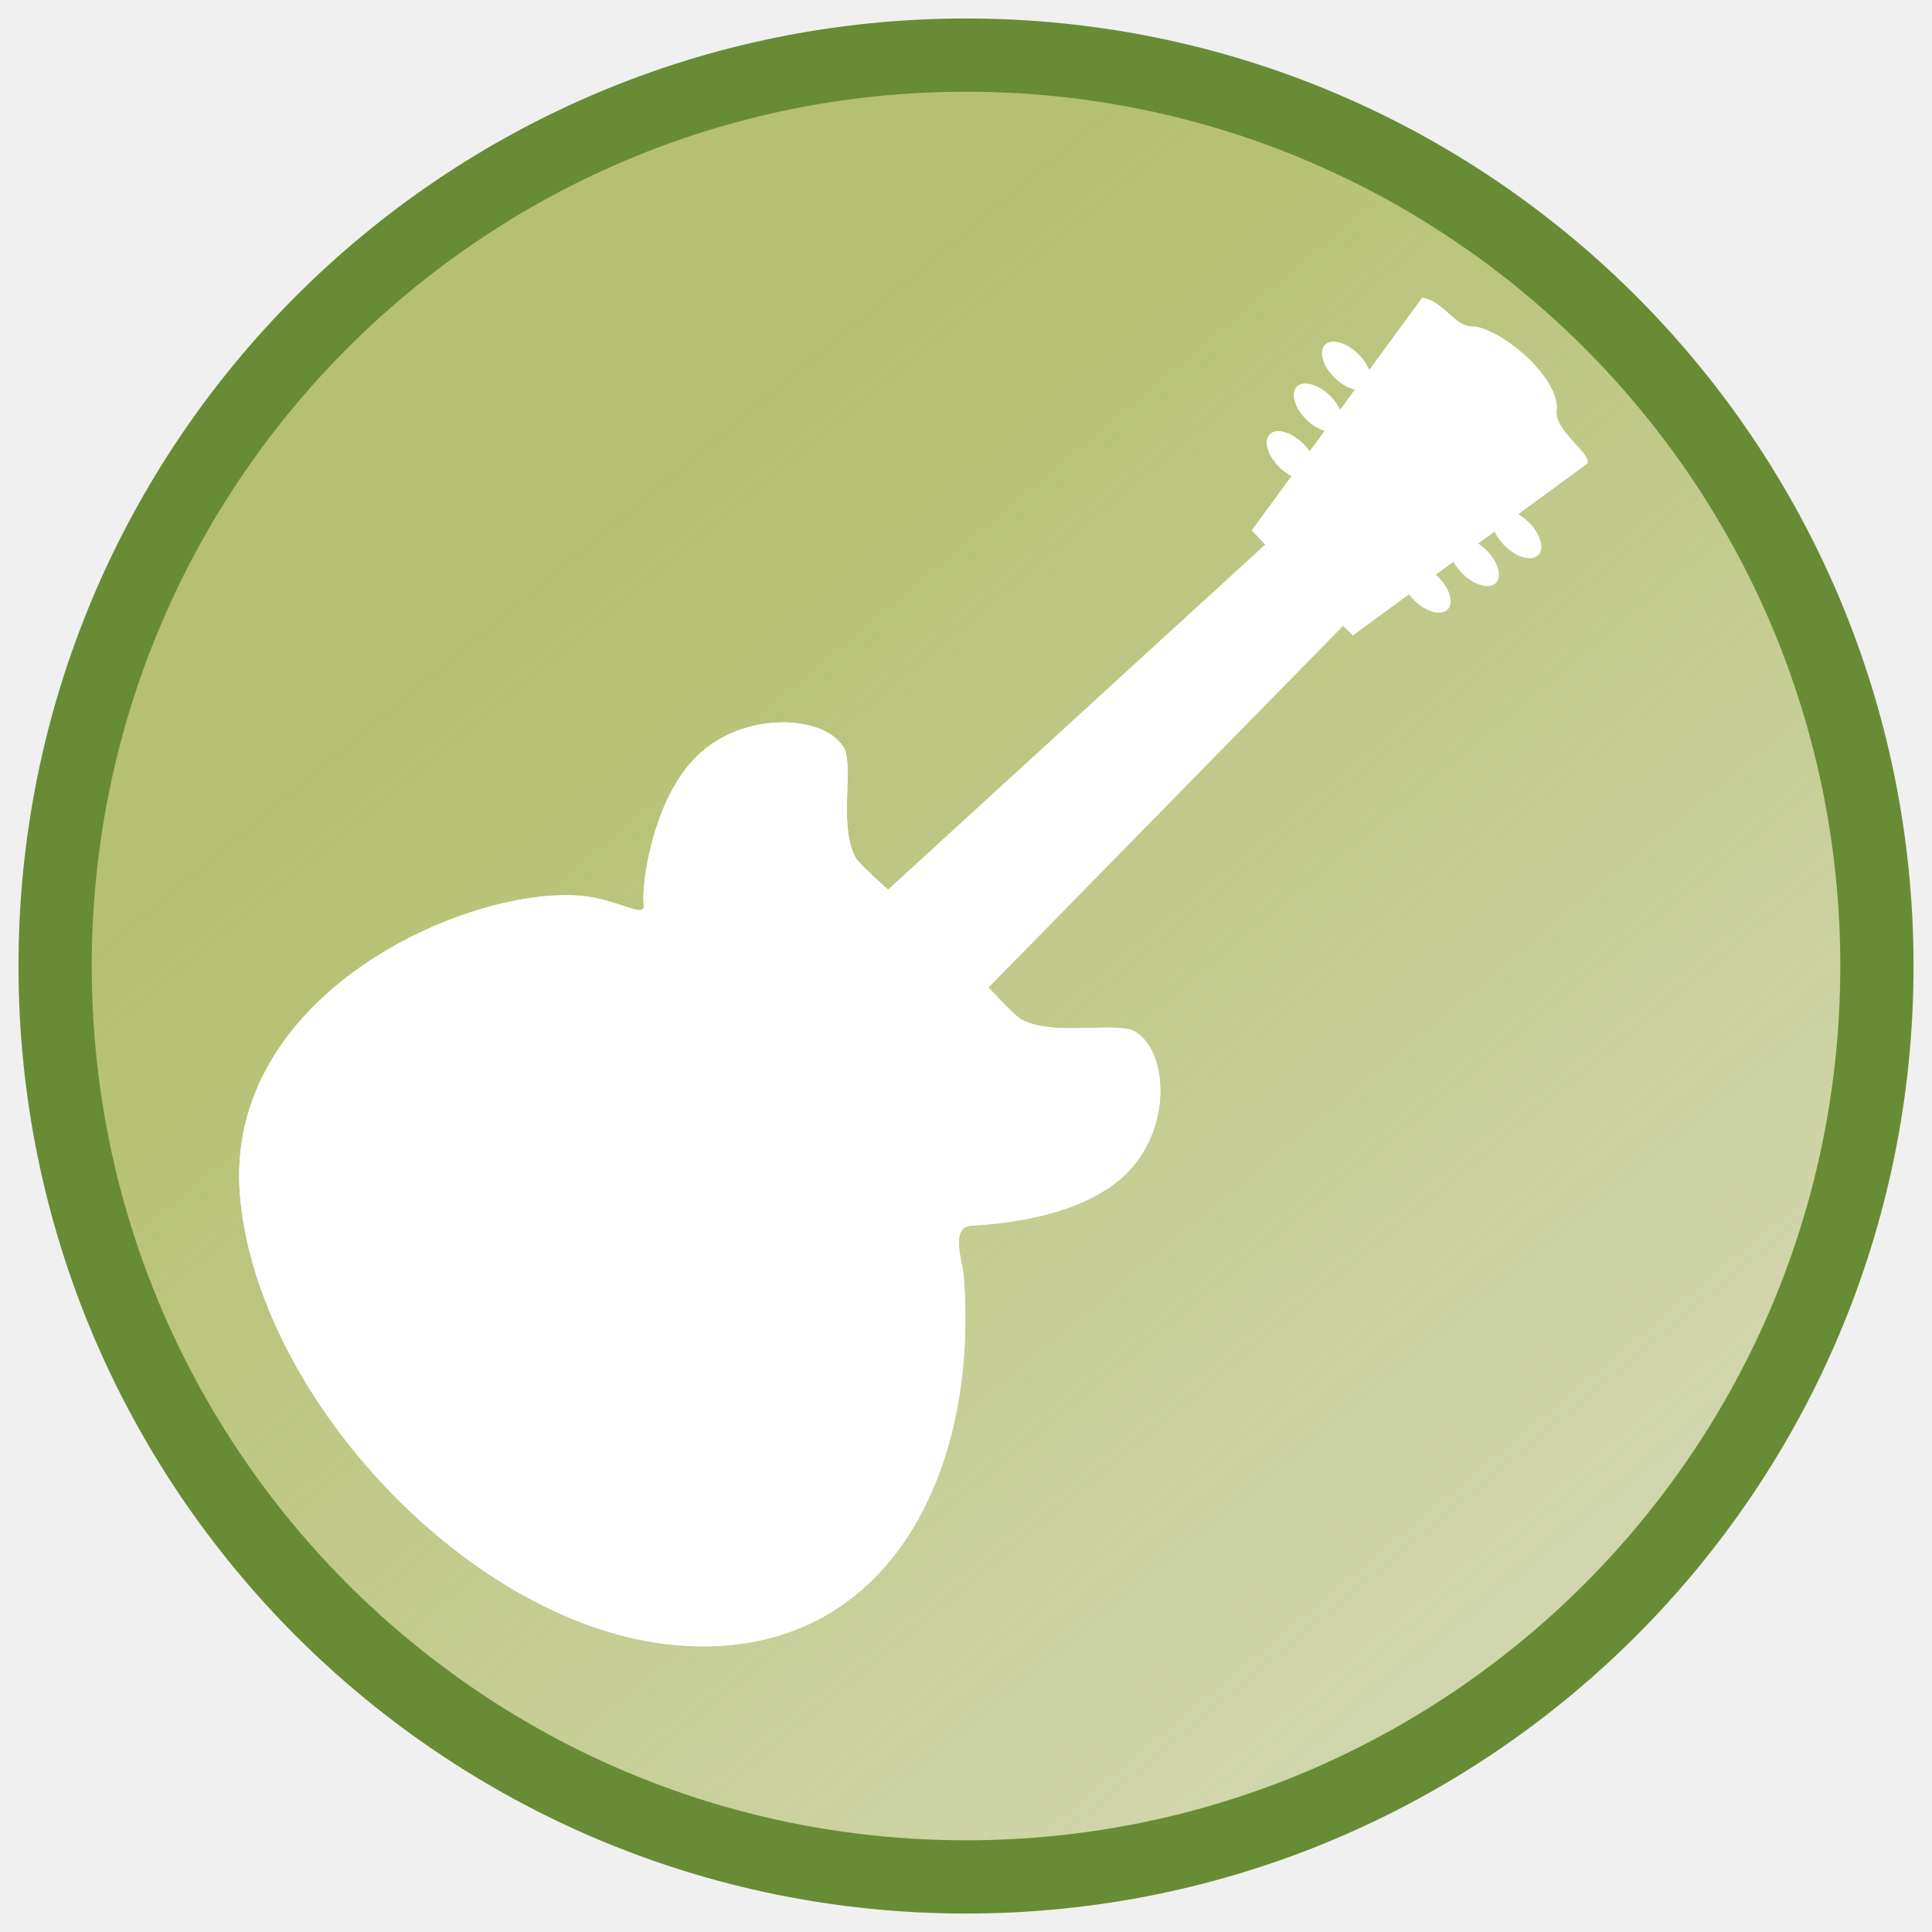
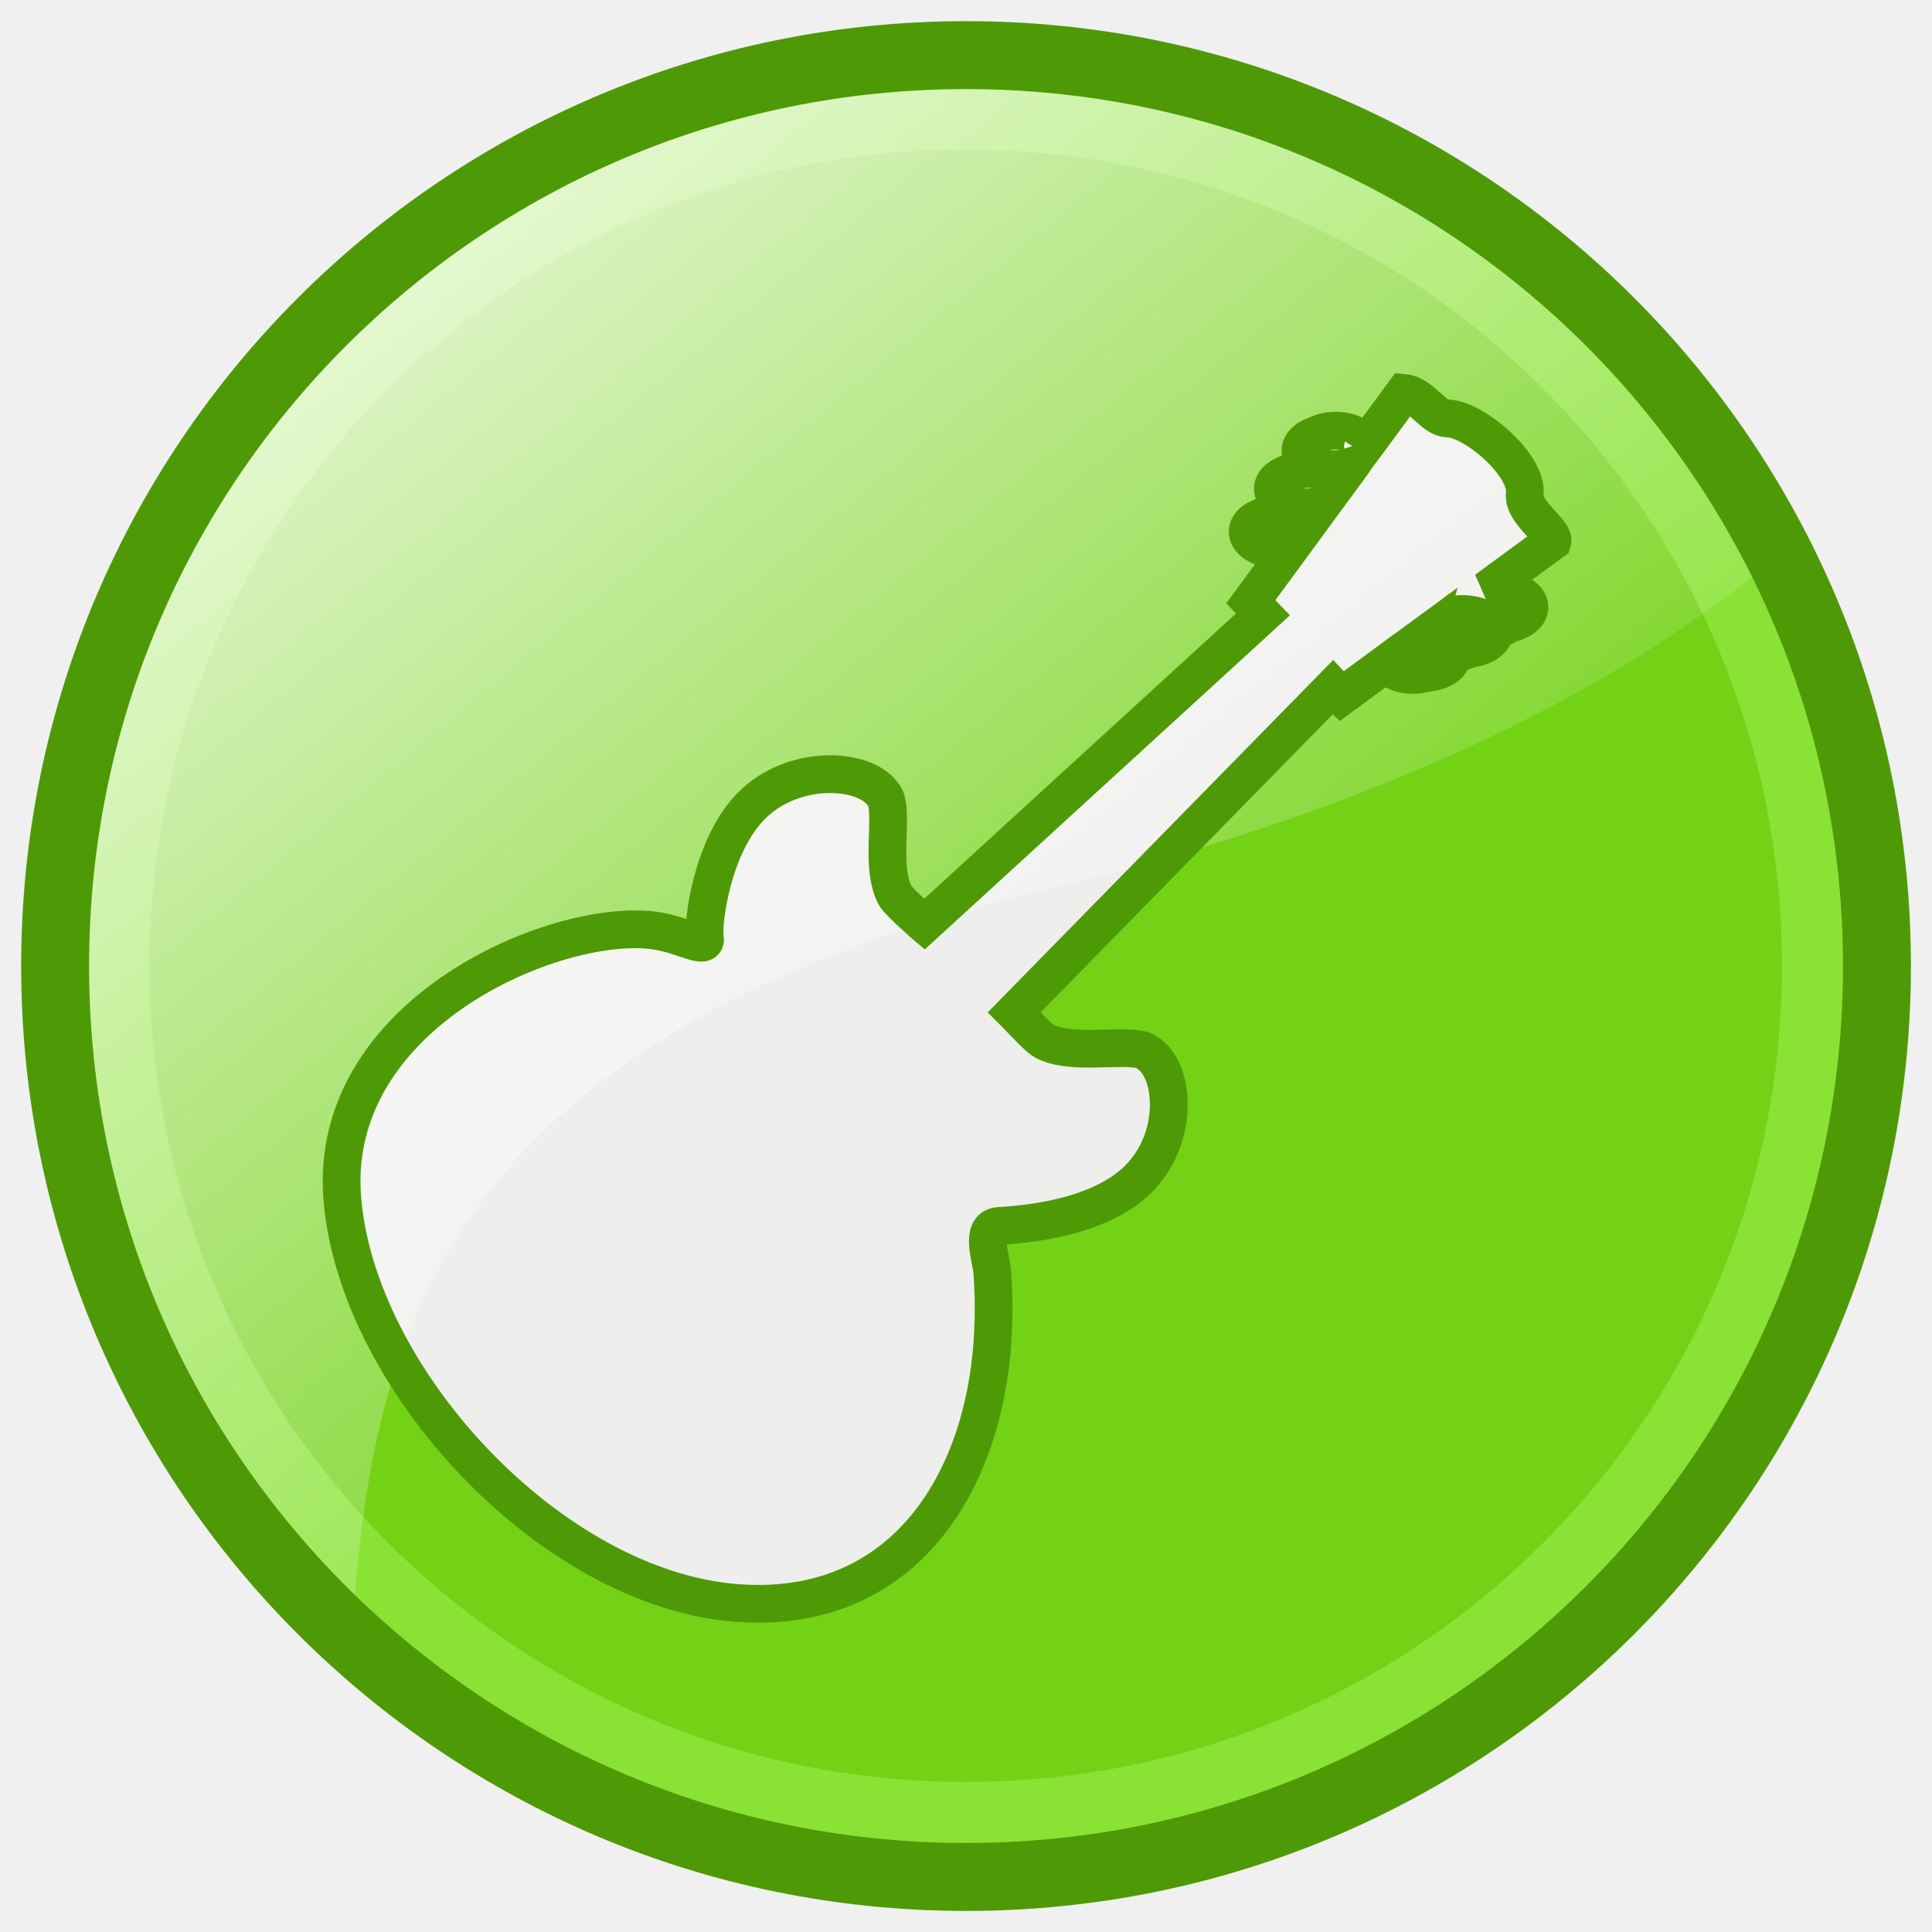
<svg xmlns="http://www.w3.org/2000/svg" xmlns:xlink="http://www.w3.org/1999/xlink" height="256" id="svg2" space="preserve" style="fill-rule:evenodd" viewBox="0 0 24.569 24.569" width="256" version="1.1">
  <defs id="defs4">
+     <linearGradient id="linearGradient5078">
+       <stop style="stop-color:#ffffff;stop-opacity:1;" offset="0" id="stop5080" />
+       <stop style="stop-color:#ffffff;stop-opacity:0;" offset="1" id="stop5082" />
+     </linearGradient>
    <linearGradient id="linearGradient3655">
      <stop style="stop-color:#a5b34f;stop-opacity:0.798;" offset="0" id="stop3657" />
      <stop style="stop-color:#a6b34f;stop-opacity:0.194;" offset="1" id="stop3659" />
    </linearGradient>
    <style id="style6" type="text/css">
   
    .fil0 {fill:#EF7900}
   
  </style>
    <radialGradient cx="6.004" cy="9.904" r="6.004" fx="6.004" fy="9.904" id="radialGradient3644" xlink:href="#linearGradient3803" gradientUnits="userSpaceOnUse" gradientTransform="matrix(0.7071068,-0.7071068,0.7178292,0.7178292,94.01524,30.85349)" />
    <linearGradient id="linearGradient3803">
      <stop id="stop3805" style="stop-color:#ce5c00;stop-opacity:1" offset="0" />
      <stop id="stop3807" style="stop-color:#ce5c00;stop-opacity:0" offset="1" />
    </linearGradient>
    <radialGradient cx="61.872" cy="14.9" r="7.069" fx="61.872" fy="14.9" id="radialGradient3646" xlink:href="#linearGradient3596" gradientUnits="userSpaceOnUse" gradientTransform="matrix(0.5132442,-0.5132442,0.5105902,0.5105902,65.94554,57.92857)" />
    <linearGradient id="linearGradient3596">
      <stop id="stop3598" style="stop-color:#fcaf3e;stop-opacity:1" offset="0" />
      <stop id="stop3600" style="stop-color:#fcaf3e;stop-opacity:0" offset="1" />
    </linearGradient>
    <linearGradient x1="403.813" y1="339.446" x2="411.477" y2="339.446" id="linearGradient3648" xlink:href="#linearGradient19089" gradientUnits="userSpaceOnUse" gradientTransform="matrix(0.4180431,0,0,0.2840879,-80.99373,-57.41686)" />
    <linearGradient id="linearGradient19089">
      <stop id="stop19091" style="stop-color:#f2f5fa;stop-opacity:1" offset="0" />
      <stop id="stop19093" style="stop-color:#f2f5fa;stop-opacity:0" offset="1" />
    </linearGradient>
    <linearGradient x1="403.813" y1="339.446" x2="411.477" y2="339.446" id="linearGradient3650" xlink:href="#linearGradient19089" gradientUnits="userSpaceOnUse" gradientTransform="matrix(0.418038,0,0,0.2830939,-80.99303,-57.11616)" />
    <linearGradient id="linearGradient19484">
      <stop id="stop19486" style="stop-color:#f2f5fa;stop-opacity:1" offset="0" />
      <stop id="stop19488" style="stop-color:#f2f5fa;stop-opacity:0" offset="1" />
    </linearGradient>
    <linearGradient x1="403.813" y1="339.446" x2="411.477" y2="339.446" id="linearGradient3652" xlink:href="#linearGradient19089" gradientUnits="userSpaceOnUse" gradientTransform="matrix(0.4180405,0,0,0.2835909,-80.99324,-57.30333)" />
    <linearGradient id="linearGradient19491">
-       <stop id="stop19493" style="stop-color:#f2f5fa;stop-opacity:1" offset="0" />
+       <stop id="stop19493" style="stop-color:#ffffff;stop-opacity:1" offset="0" />
      <stop id="stop19495" style="stop-color:#f2f5fa;stop-opacity:0" offset="1" />
    </linearGradient>
    <linearGradient x1="403.813" y1="339.446" x2="411.477" y2="339.446" id="linearGradient3654" xlink:href="#linearGradient19089" gradientUnits="userSpaceOnUse" gradientTransform="matrix(0.4180431,0,0,0.2840879,-80.99361,-57.45359)" />
    <linearGradient id="linearGradient19498">
      <stop id="stop19500" style="stop-color:#f2f5fa;stop-opacity:1" offset="0" />
      <stop id="stop19502" style="stop-color:#f2f5fa;stop-opacity:0" offset="1" />
    </linearGradient>
    <radialGradient cx="96.126" cy="2.387" r="2.078" fx="96.126" fy="2.387" id="radialGradient3656" xlink:href="#linearGradient3803" gradientUnits="userSpaceOnUse" gradientTransform="matrix(-0.9031052,-0.6754471,-1.06893,0.6274572,178.2678,101.355)" />
    <linearGradient id="linearGradient19505">
      <stop id="stop19507" style="stop-color:#ce5c00;stop-opacity:1" offset="0" />
      <stop id="stop19509" style="stop-color:#ce5c00;stop-opacity:0" offset="1" />
    </linearGradient>
    <radialGradient cx="96.126" cy="2.612" r="1.629" fx="96.126" fy="2.612" id="radialGradient3658" xlink:href="#linearGradient3596" gradientUnits="userSpaceOnUse" gradientTransform="matrix(-1.273669,-1.01036,-1.796526,0.994264,216.0287,132.5238)" />
    <linearGradient id="linearGradient19512">
      <stop id="stop19514" style="stop-color:#fcaf3e;stop-opacity:1" offset="0" />
      <stop id="stop19516" style="stop-color:#fcaf3e;stop-opacity:0" offset="1" />
    </linearGradient>
-     <linearGradient xlink:href="#linearGradient3655" id="linearGradient3665" x1="-30.519" y1="3.262" x2="22.79" y2="67.285" gradientUnits="userSpaceOnUse" />
-     <filter id="filter3759">
-       <feGaussianBlur stdDeviation="0.135" id="feGaussianBlur3761" />
-     </filter>
+     <linearGradient xlink:href="#linearGradient5078" id="linearGradient5084" x1="0.701" y1="0.701" x2="14.472" y2="17.365" gradientUnits="userSpaceOnUse" />
+     <clipPath clipPathUnits="userSpaceOnUse" id="clipPath5086">
+       <path style="fill:#4e9a06;stroke:#4e9a06;stroke-width:0.864;stroke-miterlimit:4;stroke-opacity:1;stroke-dasharray:none" d="m 23.869,12.285 c 0,6.398 -5.186,11.584 -11.584,11.584 -6.398,0 -11.584,-5.186 -11.584,-11.584 0,-6.398 5.186,-11.584 11.584,-11.584 6.398,0 11.584,5.186 11.584,11.584 z" id="path5088" />
+     </clipPath>
  </defs>
  <g id="g3701">
-     <path transform="matrix(0.3491667,0,0,0.3491667,11.41169,11.25162)" d="m 34.553,3.262 a 32.536,32.536 0 1 1 -65.072,0 32.536,32.536 0 1 1 65.072,0 z" id="path2820" style="fill:url(#linearGradient3665);fill-opacity:1;stroke:none" />
-     <g id="g3788" transform="translate(-0.06733422,-3.905385)">
-       <g id="g3763" transform="translate(0.2693369,3.770717)">
-         <g style="fill:#ffffff" id="g3620" transform="matrix(-0.9060643,-0.8946583,-0.9060643,0.8946583,132.5854,51.83379)">
-           <path style="fill:#ffffff;fill-opacity:1;fill-rule:evenodd;stroke:none" id="path3463" d="m 89.408,39.017 0.279,7.322 -1.503,0.021 0.119,-7.334 c -0.048,-0.033 1.137,-0.031 1.105,-0.009 z" />
-           <g style="fill:#ffffff;stroke:none" id="g3431" transform="matrix(-0.8440411,0,0,0.7181907,177.7731,23.62901)">
-             <path style="fill:#ffffff;fill-opacity:1;stroke:none" id="path3509" d="m 107.789,28.003 c 0.416,-0.026 1.036,0.651 1.03,1.52 -0.006,0.902 -0.693,1.803 -0.855,2.02 -0.162,0.217 0.256,0.456 0.35,0.551 1.828,1.828 2.609,4.602 0.753,6.458 -1.856,1.856 -5.608,1.657 -7.436,-0.171 -1.828,-1.828 -0.722,-5.258 0.308,-6.288 0.332,-0.332 0.755,-0.405 0.601,-0.535 -0.154,-0.13 -0.811,-1.103 -0.806,-1.987 0.006,-0.869 0.635,-1.555 1.051,-1.534 0.059,0.003 0.107,0.009 0.155,0.043 0.258,0.183 0.586,0.812 0.968,0.945 0.118,0.041 0.791,-0.019 1.373,-0.054 0.581,0.026 1.253,0.078 1.372,0.035 0.384,-0.139 0.72,-0.772 0.98,-0.958 0.048,-0.035 0.096,-0.042 0.155,-0.045 z" />
-             <path style="fill:#ffffff;fill-opacity:1;stroke:none" id="path3801" d="m 107.789,28.003 c 0.416,-0.026 1.036,0.651 1.03,1.52 -0.006,0.902 -0.693,1.803 -0.855,2.02 -0.162,0.217 0.256,0.456 0.35,0.551 1.828,1.828 2.609,4.602 0.753,6.458 -1.856,1.856 -5.608,1.657 -7.436,-0.171 -1.828,-1.828 -0.722,-5.258 0.308,-6.288 0.332,-0.332 0.755,-0.405 0.601,-0.535 -0.154,-0.13 -0.811,-1.103 -0.806,-1.987 0.006,-0.869 0.635,-1.555 1.051,-1.534 0.059,0.003 0.107,0.009 0.155,0.043 0.258,0.183 0.586,0.812 0.968,0.945 0.118,0.041 0.791,-0.019 1.373,-0.054 0.581,0.026 1.253,0.078 1.372,0.035 0.384,-0.139 0.72,-0.772 0.98,-0.958 0.048,-0.035 0.096,-0.042 0.155,-0.045 z" />
-             <path style="opacity:0.515;fill:#ffffff;fill-opacity:1;stroke:none" id="path3558" d="m 107.426,28.875 c 0.356,-0.026 0.88,0.548 0.867,1.291 -0.013,0.771 -0.608,1.547 -0.748,1.734 -0.14,0.187 0.215,0.388 0.295,0.468 1.547,1.547 2.191,3.911 0.587,5.514 -1.603,1.603 -4.808,1.466 -6.355,-0.081 -1.547,-1.547 -0.571,-4.489 0.318,-5.378 0.287,-0.287 0.649,-0.353 0.519,-0.463 -0.13,-0.11 -0.684,-0.936 -0.671,-1.691 0.013,-0.743 0.556,-1.335 0.912,-1.321 0.051,0.002 0.091,0.007 0.132,0.036 0.219,0.154 0.494,0.689 0.819,0.8 0.101,0.034 0.676,-0.024 1.174,-0.058 0.497,0.017 1.071,0.056 1.173,0.018 0.329,-0.122 0.622,-0.666 0.846,-0.828 0.042,-0.03 0.082,-0.036 0.133,-0.04 z" />
-           </g>
-           <path style="fill:#ffffff;fill-opacity:1;stroke:none" id="path3409" transform="matrix(-0.5704757,0,0,0.4703869,143.6476,31.14851)" d="m 98.222,32.667 a 2.317,2.063 0 1 1 -4.635,0 2.317,2.063 0 1 1 4.635,0 z" />
-           <path style="fill:#ffffff;fill-opacity:1;stroke:none" id="path3407" transform="matrix(-0.4045191,0,0,0.3372585,127.7315,35.47906)" d="m 98.222,32.667 a 2.317,2.063 0 1 1 -4.635,0 2.317,2.063 0 1 1 4.635,0 z" />
-           <rect style="fill:#ffffff;fill-opacity:1;stroke:none" id="rect3440" transform="scale(-1,1)" y="49.155" x="-90.931" height="0.348" width="3.918" />
-           <rect style="opacity:0.45;fill:#ffffff;fill-opacity:1;fill-rule:evenodd;stroke:none" id="rect3475" transform="matrix(0.9982529,0.05908658,0.00297602,0.9999956,0,0)" y="33.787" x="88.464" height="10.457" width="0.192" />
-           <rect style="opacity:0.45;fill:#ffffff;fill-opacity:1;fill-rule:evenodd;stroke:none" id="rect3479" transform="matrix(0.998265,0.05888055,0.00298647,0.9999955,0,0)" y="33.769" x="88.964" height="10.42" width="0.192" />
-           <rect style="opacity:0.45;fill:#ffffff;fill-opacity:1;fill-rule:evenodd;stroke:none" id="rect3481" transform="matrix(0.998259,0.05898357,0.00298123,0.9999956,0,0)" y="33.741" x="89.216" height="10.438" width="0.192" />
-           <rect style="opacity:0.45;fill:#ffffff;fill-opacity:1;fill-rule:evenodd;stroke:none" id="rect3477" transform="matrix(0.9982529,0.05908658,0.00297602,0.9999956,0,0)" y="33.751" x="88.715" height="10.457" width="0.192" />
-           <rect style="fill:#ffffff;fill-opacity:1;stroke:none" id="rect3411" transform="scale(-1,1)" y="49.411" x="-90.931" height="0.092" width="3.918" />
-           <path style="fill:#ffffff;fill-opacity:1;stroke:none" id="rect3501" d="m 90.074,36.521 c -0.154,-0.127 -0.429,-0.028 -0.544,-0.141 -0.204,-0.2 -0.996,-0.262 -1.202,-0.003 -0.128,0.161 -0.539,0.06 -0.592,0.16 l 0.424,2.87 1.457,-0.038 0.457,-2.849 z" />
-           <path style="fill:#ffffff;fill-opacity:1;stroke:none" id="path3457" transform="matrix(-0.498198,0,0,0.3301002,136.7939,37.13713)" d="m 94.286,1.206 a 0.603,0.508 0 1 1 -1.206,0 0.603,0.508 0 1 1 1.206,0 z" />
-           <path style="fill:#ffffff;fill-opacity:1;stroke:none" id="path3459" transform="matrix(-0.498198,0,0,0.3301002,136.6945,37.63219)" d="m 94.286,1.206 a 0.603,0.508 0 1 1 -1.206,0 0.603,0.508 0 1 1 1.206,0 z" />
-           <path style="fill:#ffffff;fill-opacity:1;stroke:none" id="path3461" transform="matrix(-0.498198,0,0,0.3301002,136.545,38.16035)" d="m 94.286,1.206 a 0.603,0.508 0 1 1 -1.206,0 0.603,0.508 0 1 1 1.206,0 z" />
-           <path style="fill:#ffffff;fill-opacity:1;stroke:none" id="path3466" transform="matrix(0.498198,0,0,0.3301002,41.05803,37.13713)" d="m 94.286,1.206 a 0.603,0.508 0 1 1 -1.206,0 0.603,0.508 0 1 1 1.206,0 z" />
-           <path style="fill:#ffffff;fill-opacity:1;stroke:none" id="path3468" transform="matrix(0.498198,0,0,0.3301002,41.15749,37.63219)" d="m 94.286,1.206 a 0.603,0.508 0 1 1 -1.206,0 0.603,0.508 0 1 1 1.206,0 z" />
-           <path style="fill:#ffffff;fill-opacity:1;stroke:none" id="path3470" transform="matrix(0.498198,0,0,0.3301002,41.30695,38.16035)" d="m 94.286,1.206 a 0.603,0.508 0 1 1 -1.206,0 0.603,0.508 0 1 1 1.206,0 z" />
-           <path style="fill:#ffffff;fill-opacity:1;stroke:none" id="path3472" d="m 89.939,36.734 c -0.136,-0.118 -0.38,-0.025 -0.482,-0.13 -0.18,-0.185 -0.882,-0.243 -1.064,-0.003 -0.114,0.149 -0.477,0.056 -0.524,0.148 l 0.376,2.658 1.29,-0.036 0.404,-2.638 z" />
-           <path style="opacity:0.693;fill:#ffffff;fill-opacity:1;stroke:none" id="path3474" d="m 89.716,36.868 c -0.107,-0.112 -0.298,-0.024 -0.378,-0.124 -0.141,-0.176 -0.691,-0.231 -0.834,-0.003 -0.089,0.142 -0.374,0.053 -0.411,0.141 l 0.295,2.525 1.011,-0.034 0.317,-2.506 z" />
-         </g>
+     <path transform="matrix(0.3491667,0,0,0.3491667,11.41169,11.25162)" d="m 34.553,3.262 a 32.536,32.536 0 1 1 -65.072,0 32.536,32.536 0 1 1 65.072,0 z" id="path2820" style="fill:#73d216;fill-opacity:1;stroke:none" />
+     <path style="fill:#eeeeec;fill-opacity:1;fill-rule:evenodd;stroke:none;stroke-width:0.48;stroke-miterlimit:4;stroke-opacity:1;stroke-dasharray:none" d="m 17.854,4.997 -0.534,0.726 a 0.344,0.192 0.773 0 0 -0.576,-0.192 0.416,0.232 0.773 1 0 0.42,0.405 l -0.177,0.246 a 0.344,0.192 0.773 0 0 -0.564,-0.174 0.417,0.233 0.773 1 0 0.384,0.417 l -0.183,0.249 a 0.344,0.192 0.773 0 0 -0.51,-0.12 0.41,0.229 0.773 1 0 0.282,0.432 l -0.489,0.666 0.063,0.066 8.2e-5,0.003 0.09,0.093 -4.307,3.941 c -0.006,-0.005 -0.012,-0.013 -0.018,-0.018 -0.138,-0.124 -0.249,-0.227 -0.309,-0.294 -0.02,-0.022 -0.035,-0.041 -0.042,-0.054 -0.012,-0.021 -0.021,-0.043 -0.03,-0.066 -0.009,-0.023 -0.017,-0.048 -0.024,-0.072 -0.097,-0.341 0.004,-0.819 -0.057,-1.065 -0.013,-0.052 -0.042,-0.087 -0.081,-0.129 -0.274,-0.294 -1.108,-0.323 -1.62,0.174 -0.52,0.506 -0.638,1.513 -0.609,1.692 0.002,0.011 0.004,0.022 0.003,0.03 -0.014,0.121 -0.33,-0.097 -0.726,-0.129 -1.309,-0.104 -4.074,1.124 -3.887,3.419 0.187,2.295 2.646,4.953 5.006,5.141 1.991,0.158 3.074,-1.334 3.251,-3.182 0.007,-0.068 0.011,-0.138 0.015,-0.207 0.016,-0.277 0.014,-0.562 -0.009,-0.849 -0.01,-0.119 -0.157,-0.539 0.081,-0.555 0.238,-0.016 1.235,-0.069 1.767,-0.585 0.512,-0.497 0.484,-1.307 0.183,-1.575 -0.043,-0.038 -0.082,-0.068 -0.135,-0.081 -0.288,-0.069 -0.888,0.069 -1.233,-0.111 -0.027,-0.014 -0.074,-0.054 -0.135,-0.114 -0.061,-0.06 -0.137,-0.138 -0.222,-0.228 -0.007,-0.007 -0.017,-0.017 -0.024,-0.024 l 4.052,-4.133 0.042,0.045 0.069,0.069 0.57,-0.42 a 0.344,0.192 0.773 0 0 0.51,0.123 0.377,0.21 0.773 0 0 -0.108,-0.417 l 0.09,-0.066 A 0.344,0.192 0.773 0 0 18.694,8.252 0.401,0.224 0.773 1 0 18.472,7.82 l 0.123,-0.093 A 0.344,0.192 0.773 1 0 19.18,7.934 0.409,0.228 0.773 1 0 18.901,7.502 L 19.741,6.887 C 19.779,6.764 19.363,6.517 19.39,6.284 19.433,5.91 18.737,5.325 18.409,5.321 18.223,5.319 18.083,5.019 17.854,4.997 z" id="path3463-7" />
+     <path xlink:href="#path3647" style="fill:none;stroke:#8ae234;stroke-width:0.864;stroke-miterlimit:4;stroke-opacity:1;stroke-dasharray:none" id="path5032" d="m 12.281,1.469 c -5.976,0 -10.812,4.837 -10.812,10.812 0,5.976 4.837,10.812 10.812,10.812 5.976,0 10.812,-4.837 10.812,-10.812 0,-5.976 -4.837,-10.812 -10.812,-10.812 z" />
+     <path style="fill:url(#linearGradient5084);fill-opacity:1;stroke:none;stroke-width:0.096px;stroke-linecap:butt;stroke-linejoin:miter;stroke-opacity:1" d="M 3.973,23.963 C 5.319,20.664 2.357,13.931 13.332,11.305 24.308,8.679 25.587,3.022 25.587,3.022 L 1.347,-5.664 -3.03,16.287 3.973,23.963 z" id="path4978" clip-path="url(#clipPath5086)" />
+     <path style="fill:none;stroke:#4e9a06;stroke-width:0.864;stroke-miterlimit:4;stroke-opacity:1;stroke-dasharray:none" d="m 23.869,12.285 c 0,6.398 -5.186,11.584 -11.584,11.584 -6.398,0 -11.584,-5.186 -11.584,-11.584 0,-6.398 5.186,-11.584 11.584,-11.584 6.398,0 11.584,5.186 11.584,11.584 z" id="path3647" />
+     <g id="g3788-2" transform="matrix(0.897917,0,0,0.897917,1.125374,-2.244731)" style="fill:#eeeeec;fill-rule:evenodd;stroke:none">
+       <g id="g3763-9" transform="translate(0.2693369,3.770717)" style="fill:#eeeeec;stroke:#000000;stroke-opacity:1">
+         <g style="fill:#eeeeec;stroke:#000000;stroke-opacity:1" id="g3620-8" transform="matrix(-0.9060643,-0.8946583,-0.9060643,0.8946583,150.8792,55.28045)" />
      </g>
    </g>
-     <path transform="matrix(0.08173784,0,0,0.08173784,0.9875185,1.45274)" d="m 279.933,132.521 c 0,78.27 -63.45,141.72 -141.72,141.72 -78.27,0 -141.72,-63.45 -141.72,-141.72 0,-78.27 63.45,-141.72 141.72,-141.72 78.27,0 141.72,63.45 141.72,141.72 z" id="path3647" style="fill:none;stroke:#688c35;stroke-width:11.397;stroke-miterlimit:4;stroke-opacity:1;stroke-dasharray:none" />
+     <path style="fill:none;fill-opacity:1;fill-rule:evenodd;stroke:#4e9a06;stroke-opacity:1;stroke-width:0.48;stroke-miterlimit:4;stroke-dasharray:none" d="M 17.854,4.997 17.32,5.723 A 0.344,0.192 0.773 0 0 16.744,5.531 0.416,0.232 0.773 1 0 17.164,5.936 l -0.177,0.246 a 0.344,0.192 0.773 0 0 -0.564,-0.174 0.417,0.233 0.773 1 0 0.384,0.417 l -0.183,0.249 a 0.344,0.192 0.773 0 0 -0.51,-0.12 0.41,0.229 0.773 0 0 0.282,0.432 l -0.489,0.666 0.063,0.066 8.2e-5,0.003 0.09,0.093 -4.307,3.941 c -0.006,-0.005 -0.012,-0.013 -0.018,-0.018 -0.138,-0.124 -0.249,-0.227 -0.309,-0.294 -0.02,-0.022 -0.035,-0.041 -0.042,-0.054 -0.012,-0.021 -0.021,-0.043 -0.03,-0.066 -0.009,-0.023 -0.017,-0.048 -0.024,-0.072 -0.097,-0.341 0.004,-0.819 -0.057,-1.065 -0.013,-0.052 -0.042,-0.087 -0.081,-0.129 -0.274,-0.294 -1.108,-0.323 -1.62,0.174 -0.52,0.506 -0.638,1.513 -0.609,1.692 0.002,0.011 0.004,0.022 0.003,0.03 -0.014,0.121 -0.33,-0.097 -0.726,-0.129 -1.309,-0.104 -4.074,1.124 -3.887,3.419 0.187,2.295 2.646,4.953 5.006,5.141 1.991,0.158 3.074,-1.334 3.251,-3.182 0.007,-0.068 0.011,-0.138 0.015,-0.207 0.016,-0.277 0.014,-0.562 -0.009,-0.849 -0.01,-0.119 -0.157,-0.539 0.081,-0.555 0.238,-0.016 1.235,-0.069 1.767,-0.585 0.512,-0.497 0.484,-1.308 0.183,-1.575 -0.043,-0.038 -0.082,-0.068 -0.135,-0.081 -0.288,-0.069 -0.888,0.069 -1.233,-0.111 -0.027,-0.014 -0.074,-0.054 -0.135,-0.114 -0.061,-0.06 -0.137,-0.138 -0.222,-0.228 -0.007,-0.007 -0.017,-0.017 -0.024,-0.024 l 4.052,-4.133 0.042,0.045 0.069,0.069 0.57,-0.42 a 0.344,0.192 0.773 0 0 0.51,0.123 0.377,0.21 0.773 0 0 -0.108,-0.417 l 0.09,-0.066 a 0.344,0.192 0.773 0 0 0.57,0.177 0.401,0.224 0.773 1 0 -0.222,-0.432 l 0.123,-0.093 A 0.344,0.192 0.773 1 0 19.18,7.934 0.409,0.228 0.773 1 0 18.901,7.502 L 19.741,6.887 C 19.779,6.764 19.363,6.517 19.39,6.284 19.433,5.91 18.737,5.325 18.409,5.321 18.223,5.319 18.083,5.019 17.854,4.997 z" id="path3463-7-5" />
  </g>
</svg>
